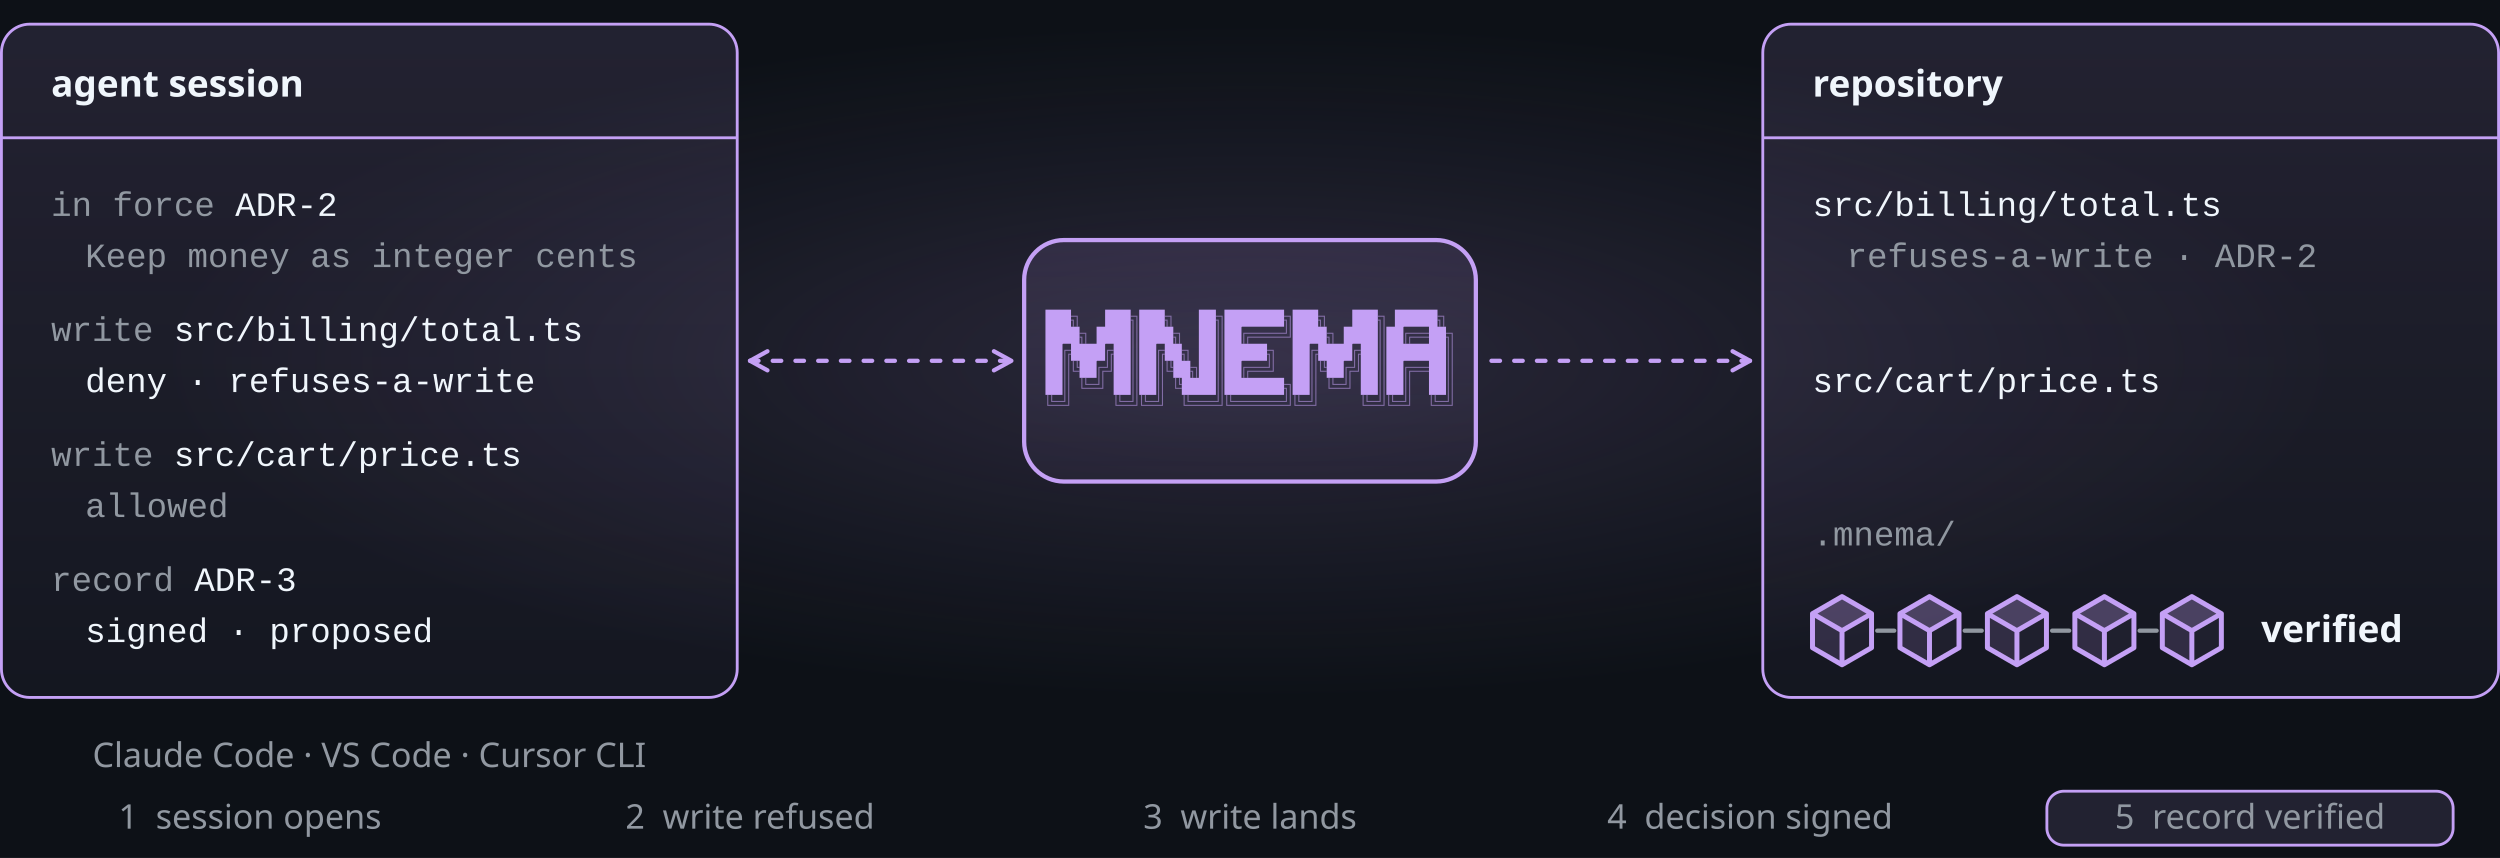
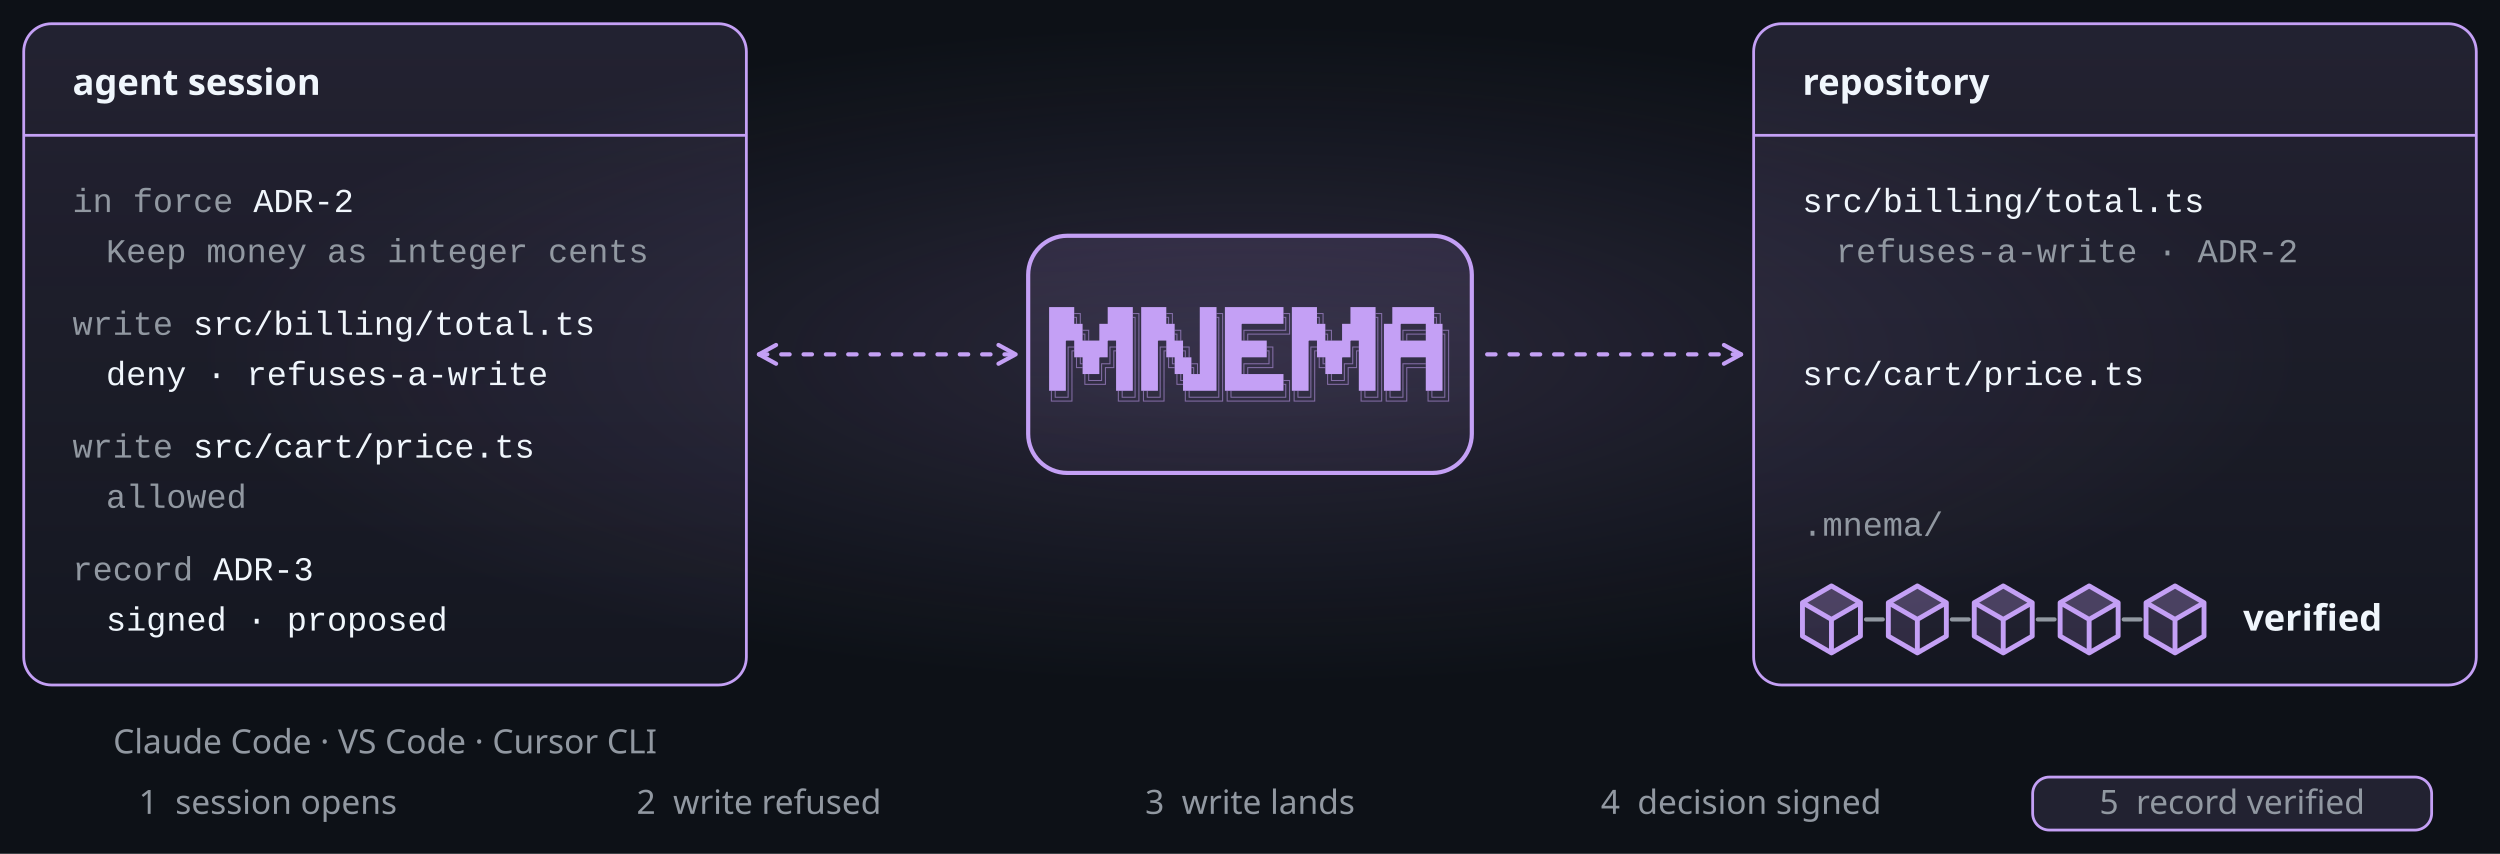
- <svg xmlns="http://www.w3.org/2000/svg" width="880" height="302" viewBox="0 0 880 302" role="img" aria-label="How mnema fits: a session opens with the decisions in force, a write under a refusing rule is denied, a write elsewhere lands, a recorded decision is signed into the chain, and mnema verify checks it">
+ <svg xmlns="http://www.w3.org/2000/svg" width="896" height="306" viewBox="0 0 896 306" role="img" aria-label="How mnema fits: a session opens with the decisions in force, a write under a refusing rule is denied, a write elsewhere lands, a recorded decision is signed into the chain, and mnema verify checks it">
  <style>
.a{animation-duration:14s;animation-iteration-count:infinite;animation-timing-function:ease-in-out}
@keyframes k0{0%{opacity:0}8.57%{opacity:0}10.71%{opacity:1}92.86%{opacity:1}95%{opacity:0}100%{opacity:0}}
@keyframes k1{0%{opacity:0}8.57%{opacity:0}10.71%{opacity:1}92.86%{opacity:1}95%{opacity:0}100%{opacity:0}}
@keyframes k2{0%{opacity:0}8.57%{opacity:0}10.71%{opacity:1}92.86%{opacity:1}95%{opacity:0}100%{opacity:0}}
@keyframes k3{0%{opacity:0}20%{opacity:0}22.14%{opacity:1}92.86%{opacity:1}95%{opacity:0}100%{opacity:0}}
@keyframes k4{0%{opacity:0}20%{opacity:0}22.14%{opacity:1}92.86%{opacity:1}95%{opacity:0}100%{opacity:0}}
@keyframes k5{0%{opacity:0}35.71%{opacity:0}37.86%{opacity:1}92.86%{opacity:1}95%{opacity:0}100%{opacity:0}}
@keyframes k6{0%{opacity:0}42.86%{opacity:0}45%{opacity:1}92.86%{opacity:1}95%{opacity:0}100%{opacity:0}}
@keyframes k7{0%{opacity:0}42.86%{opacity:0}45%{opacity:1}92.86%{opacity:1}95%{opacity:0}100%{opacity:0}}
@keyframes k8{0%{opacity:0}55.71%{opacity:0}57.86%{opacity:1}92.86%{opacity:1}95%{opacity:0}100%{opacity:0}}
@keyframes k9{0%{opacity:0}64.29%{opacity:0}66.43%{opacity:1}92.86%{opacity:1}95%{opacity:0}100%{opacity:0}}
@keyframes k10{0%{opacity:0}64.29%{opacity:0}66.43%{opacity:1}92.86%{opacity:1}95%{opacity:0}100%{opacity:0}}
@keyframes k11{0%{opacity:0}72.86%{opacity:0}75%{opacity:1}92.86%{opacity:1}95%{opacity:0}100%{opacity:0}}
@keyframes k12{0%{opacity:0}55.71%{opacity:0}57.86%{opacity:1}60.71%{opacity:1}62.86%{opacity:0}100%{opacity:0}}
@keyframes k13{0%{opacity:0}35.71%{opacity:0}37.86%{opacity:1}92.86%{opacity:1}95%{opacity:0}100%{opacity:0}}
@keyframes k14{0%{opacity:0}78.57%{opacity:0}80.71%{opacity:1}92.86%{opacity:1}95%{opacity:0}100%{opacity:0}}
@keyframes k15{0%{opacity:0}35.71%{opacity:0}36.79%{opacity:1}40.36%{opacity:0}100%{opacity:0}}
@keyframes k16{0%{opacity:0}78.57%{opacity:0}79.64%{opacity:1}83.21%{opacity:0}100%{opacity:0}}
@keyframes k17{0%{opacity:0}79.64%{opacity:0}80.71%{opacity:1}84.29%{opacity:0}100%{opacity:0}}
@keyframes k18{0%{opacity:0}80.36%{opacity:0}81.43%{opacity:1}85%{opacity:0}100%{opacity:0}}
@keyframes k19{0%{opacity:0}81.07%{opacity:0}82.14%{opacity:1}85.71%{opacity:0}100%{opacity:0}}
@keyframes k20{0%{opacity:0}81.79%{opacity:0}82.86%{opacity:1}86.43%{opacity:0}100%{opacity:0}}
@keyframes k21{0%{opacity:0}82.5%{opacity:0}83.57%{opacity:1}87.14%{opacity:0}100%{opacity:0}}
@keyframes k22{0%{opacity:0}85.71%{opacity:0}87.86%{opacity:1}92.86%{opacity:1}95%{opacity:0}100%{opacity:0}}
- @keyframes k23{0%{transform:translate(356px,127px)}2.86%{transform:translate(356px,127px)}8.57%{transform:translate(264px,127px)}9.29%{transform:translate(264px,127px)}10%{transform:translate(356px,127px)}100%{transform:translate(356px,127px)}}
+ @keyframes k23{0%{transform:translate(364px,127px)}2.86%{transform:translate(364px,127px)}8.57%{transform:translate(272px,127px)}9.29%{transform:translate(272px,127px)}10%{transform:translate(364px,127px)}100%{transform:translate(364px,127px)}}
@keyframes k24{0%{opacity:0}2.5%{opacity:0}3.57%{opacity:1}7.86%{opacity:1}8.93%{opacity:0}100%{opacity:0}}
@keyframes k25{0%{opacity:0}8.21%{opacity:0}9.29%{opacity:1}12.86%{opacity:0}100%{opacity:0}}
- @keyframes k26{0%{transform:translate(264px,127px)}20%{transform:translate(264px,127px)}25.71%{transform:translate(356px,127px)}26.43%{transform:translate(356px,127px)}27.14%{transform:translate(264px,127px)}100%{transform:translate(264px,127px)}}
+ @keyframes k26{0%{transform:translate(272px,127px)}20%{transform:translate(272px,127px)}25.71%{transform:translate(364px,127px)}26.43%{transform:translate(364px,127px)}27.14%{transform:translate(272px,127px)}100%{transform:translate(272px,127px)}}
@keyframes k27{0%{opacity:0}19.64%{opacity:0}20.71%{opacity:1}25%{opacity:1}26.07%{opacity:0}100%{opacity:0}}
@keyframes k28{0%{opacity:0}25.71%{opacity:0}26.79%{opacity:1}31.07%{opacity:0}100%{opacity:0}}
- @keyframes k29{0%{transform:translate(356px,127px)}30%{transform:translate(356px,127px)}35.71%{transform:translate(264px,127px)}36.43%{transform:translate(264px,127px)}37.14%{transform:translate(356px,127px)}100%{transform:translate(356px,127px)}}
+ @keyframes k29{0%{transform:translate(364px,127px)}30%{transform:translate(364px,127px)}35.71%{transform:translate(272px,127px)}36.43%{transform:translate(272px,127px)}37.14%{transform:translate(364px,127px)}100%{transform:translate(364px,127px)}}
@keyframes k30{0%{opacity:0}29.64%{opacity:0}30.71%{opacity:1}35%{opacity:1}36.07%{opacity:0}100%{opacity:0}}
@keyframes k31{0%{opacity:0}35.36%{opacity:0}36.43%{opacity:1}40%{opacity:0}100%{opacity:0}}
- @keyframes k32{0%{transform:translate(524px,127px)}30%{transform:translate(524px,127px)}35.71%{transform:translate(616px,127px)}36.43%{transform:translate(616px,127px)}37.14%{transform:translate(524px,127px)}100%{transform:translate(524px,127px)}}
+ @keyframes k32{0%{transform:translate(532px,127px)}30%{transform:translate(532px,127px)}35.71%{transform:translate(624px,127px)}36.43%{transform:translate(624px,127px)}37.14%{transform:translate(532px,127px)}100%{transform:translate(532px,127px)}}
@keyframes k33{0%{opacity:0}29.64%{opacity:0}30.71%{opacity:1}35%{opacity:1}36.07%{opacity:0}100%{opacity:0}}
@keyframes k34{0%{opacity:0}35.36%{opacity:0}36.43%{opacity:1}40%{opacity:0}100%{opacity:0}}
- @keyframes k35{0%{transform:translate(264px,127px)}42.86%{transform:translate(264px,127px)}48.21%{transform:translate(356px,127px)}48.93%{transform:translate(356px,127px)}49.64%{transform:translate(264px,127px)}100%{transform:translate(264px,127px)}}
+ @keyframes k35{0%{transform:translate(272px,127px)}42.86%{transform:translate(272px,127px)}48.21%{transform:translate(364px,127px)}48.93%{transform:translate(364px,127px)}49.64%{transform:translate(272px,127px)}100%{transform:translate(272px,127px)}}
@keyframes k36{0%{opacity:0}42.5%{opacity:0}43.57%{opacity:1}47.5%{opacity:1}48.57%{opacity:0}100%{opacity:0}}
@keyframes k37{0%{opacity:0}48.21%{opacity:0}49.29%{opacity:1}53.57%{opacity:0}100%{opacity:0}}
- @keyframes k38{0%{transform:translate(524px,127px)}50%{transform:translate(524px,127px)}55.71%{transform:translate(616px,127px)}56.43%{transform:translate(616px,127px)}57.14%{transform:translate(524px,127px)}100%{transform:translate(524px,127px)}}
+ @keyframes k38{0%{transform:translate(532px,127px)}50%{transform:translate(532px,127px)}55.71%{transform:translate(624px,127px)}56.43%{transform:translate(624px,127px)}57.14%{transform:translate(532px,127px)}100%{transform:translate(532px,127px)}}
@keyframes k39{0%{opacity:0}49.64%{opacity:0}50.71%{opacity:1}55%{opacity:1}56.07%{opacity:0}100%{opacity:0}}
@keyframes k40{0%{opacity:0}55.36%{opacity:0}56.43%{opacity:1}60%{opacity:0}100%{opacity:0}}
- @keyframes k41{0%{transform:translate(264px,127px)}64.29%{transform:translate(264px,127px)}70%{transform:translate(356px,127px)}70.71%{transform:translate(356px,127px)}71.43%{transform:translate(264px,127px)}100%{transform:translate(264px,127px)}}
+ @keyframes k41{0%{transform:translate(272px,127px)}64.29%{transform:translate(272px,127px)}70%{transform:translate(364px,127px)}70.71%{transform:translate(364px,127px)}71.43%{transform:translate(272px,127px)}100%{transform:translate(272px,127px)}}
@keyframes k42{0%{opacity:0}63.93%{opacity:0}65%{opacity:1}69.29%{opacity:1}70.36%{opacity:0}100%{opacity:0}}
@keyframes k43{0%{opacity:0}70%{opacity:0}71.07%{opacity:1}75.36%{opacity:0}100%{opacity:0}}
- @keyframes k44{0%{transform:translate(524px,127px)}72.86%{transform:translate(524px,127px)}78.57%{transform:translate(616px,127px)}79.29%{transform:translate(616px,127px)}80%{transform:translate(524px,127px)}100%{transform:translate(524px,127px)}}
+ @keyframes k44{0%{transform:translate(532px,127px)}72.86%{transform:translate(532px,127px)}78.57%{transform:translate(624px,127px)}79.29%{transform:translate(624px,127px)}80%{transform:translate(532px,127px)}100%{transform:translate(532px,127px)}}
@keyframes k45{0%{opacity:0}72.5%{opacity:0}73.57%{opacity:1}77.86%{opacity:1}78.93%{opacity:0}100%{opacity:0}}
@keyframes k46{0%{opacity:0}78.21%{opacity:0}79.29%{opacity:1}82.86%{opacity:0}100%{opacity:0}}
@keyframes k47{0%{opacity:0}1.43%{opacity:0}3.57%{opacity:1}16.43%{opacity:1}18.57%{opacity:0}100%{opacity:0}}
@keyframes k48{0%{opacity:0}19.29%{opacity:0}21.43%{opacity:1}39.29%{opacity:1}41.43%{opacity:0}100%{opacity:0}}
@keyframes k49{0%{opacity:0}42.14%{opacity:0}44.29%{opacity:1}60.71%{opacity:1}62.86%{opacity:0}100%{opacity:0}}
@keyframes k50{0%{opacity:0}63.57%{opacity:0}65.71%{opacity:1}80%{opacity:1}82.14%{opacity:0}100%{opacity:0}}
@keyframes k51{0%{opacity:0}82.86%{opacity:0}85%{opacity:1}92.86%{opacity:1}95%{opacity:0}100%{opacity:0}}
@media (prefers-reduced-motion: reduce){.a{animation:none!important}}
</style>
  <defs>
    <radialGradient id="glow" cx="0.5" cy="0.5" r="0.5">
      <stop offset="0" stop-color="#c4a0f5" stop-opacity="0.16" />
      <stop offset="0.6" stop-color="#c4a0f5" stop-opacity="0.06" />
      <stop offset="1" stop-color="#c4a0f5" stop-opacity="0" />
    </radialGradient>
    <linearGradient id="tint" x1="0" y1="0" x2="0" y2="1">
      <stop offset="0" stop-color="#c4a0f5" stop-opacity="0.12" />
      <stop offset="1" stop-color="#c4a0f5" stop-opacity="0.04" />
    </linearGradient>
  </defs>
-   <rect width="880" height="302" fill="#0d1117" />
-   <ellipse cx="440" cy="127" rx="380" ry="119" fill="url(#glow)" />
-   <rect x="0.5" y="8.5" width="259" height="237" rx="10" fill="url(#tint)" stroke="#c4a0f5" />
-   <text x="18" y="34" font-family="-apple-system,BlinkMacSystemFont,'Segoe UI','Noto Sans',Helvetica,Arial,sans-serif" font-size="13" font-weight="600" fill="#f0f6fc">agent session</text>
-   <path d="M0.5 48.5H259.5" stroke="#c4a0f5" />
-   <rect x="620.5" y="8.5" width="259" height="237" rx="10" fill="url(#tint)" stroke="#c4a0f5" />
-   <text x="638" y="34" font-family="-apple-system,BlinkMacSystemFont,'Segoe UI','Noto Sans',Helvetica,Arial,sans-serif" font-size="13" font-weight="600" fill="#f0f6fc">repository</text>
-   <path d="M620.5 48.5H879.5" stroke="#c4a0f5" />
-   <text x="130" y="270" font-family="-apple-system,BlinkMacSystemFont,'Segoe UI','Noto Sans',Helvetica,Arial,sans-serif" font-size="12" fill="#9198a1" text-anchor="middle">Claude Code · VS Code · Cursor CLI</text>
-   <rect x="360.5" y="84.5" width="159" height="85" rx="14" fill="url(#tint)" stroke="#c4a0f5" stroke-width="1.5" />
-   <g transform="translate(368 109) scale(0.25)">
+   <rect width="896" height="306" fill="#0d1117" />
+   <ellipse cx="448" cy="127" rx="380" ry="119" fill="url(#glow)" />
+   <rect x="8.5" y="8.5" width="259" height="237" rx="10" fill="url(#tint)" stroke="#c4a0f5" />
+   <text x="26" y="34" font-family="-apple-system,BlinkMacSystemFont,'Segoe UI','Noto Sans',Helvetica,Arial,sans-serif" font-size="13" font-weight="600" fill="#f0f6fc">agent session</text>
+   <path d="M8.5 48.5H267.5" stroke="#c4a0f5" />
+   <rect x="628.5" y="8.5" width="259" height="237" rx="10" fill="url(#tint)" stroke="#c4a0f5" />
+   <text x="646" y="34" font-family="-apple-system,BlinkMacSystemFont,'Segoe UI','Noto Sans',Helvetica,Arial,sans-serif" font-size="13" font-weight="600" fill="#f0f6fc">repository</text>
+   <path d="M628.5 48.5H887.5" stroke="#c4a0f5" />
+   <text x="138" y="270" font-family="-apple-system,BlinkMacSystemFont,'Segoe UI','Noto Sans',Helvetica,Arial,sans-serif" font-size="12" fill="#9198a1" text-anchor="middle">Claude Code · VS Code · Cursor CLI</text>
+   <rect x="368.5" y="84.5" width="159" height="85" rx="14" fill="url(#tint)" stroke="#c4a0f5" stroke-width="1.5" />
+   <g transform="translate(376 110.06) scale(0.25)">
    <path data-of="blocks" fill="#c4a0f5" d="M0 0h12.5v24.5h-12.5zM12 0h12.5v24.5h-12.5zM24 0h12v24.5h-12zM84 0h12.5v24.5h-12.5zM96 0h12.5v24.5h-12.5zM108 0h12v24.5h-12zM132 0h12.5v24.5h-12.5zM144 0h12.5v24.5h-12.5zM156 0h12v24.5h-12zM216 0h12.5v24.5h-12.5zM228 0h12v24.5h-12zM252 0h12.5v24.5h-12.5zM264 0h12.5v24.5h-12.5zM276 0h12.5v24h-12.5zM288 0h12.5v24h-12.5zM300 0h12.5v24h-12.5zM312 0h12.5v24h-12.5zM324 0h12v24h-12zM348 0h12.5v24.5h-12.5zM360 0h12.5v24.5h-12.5zM372 0h12v24.5h-12zM432 0h12.5v24.5h-12.5zM444 0h12.5v24.5h-12.5zM456 0h12v24.5h-12zM492 0h12.5v24.5h-12.5zM504 0h12.5v24h-12.5zM516 0h12.5v24h-12.5zM528 0h12.5v24h-12.5zM540 0h12v24.5h-12zM0 24h12.5v24.5h-12.5zM12 24h12.5v24.5h-12.5zM24 24h12.5v24h-12.5zM36 24h12v24.5h-12zM72 24h12.5v24.5h-12.5zM84 24h12.5v24h-12.5zM96 24h12.5v24.5h-12.5zM108 24h12v24.5h-12zM132 24h12.5v24.5h-12.5zM144 24h12.5v24.5h-12.5zM156 24h12.5v24h-12.5zM168 24h12v24.5h-12zM216 24h12.5v24.5h-12.5zM228 24h12v24.5h-12zM252 24h12.5v24.5h-12.5zM264 24h12v24.5h-12zM348 24h12.5v24.5h-12.5zM360 24h12.5v24.5h-12.5zM372 24h12.5v24h-12.5zM384 24h12v24.5h-12zM420 24h12.5v24.5h-12.5zM432 24h12.5v24h-12.5zM444 24h12.5v24.5h-12.5zM456 24h12v24.5h-12zM480 24h12.5v24.5h-12.5zM492 24h12v24.5h-12zM540 24h12.5v24.5h-12.5zM552 24h12v24.5h-12zM0 48h12.5v24.5h-12.5zM12 48h12v24.5h-12zM36 48h12.5v24h-12.5zM48 48h12.5v24.5h-12.5zM60 48h12.5v24.5h-12.5zM72 48h12v24h-12zM96 48h12.5v24.5h-12.5zM108 48h12v24.5h-12zM132 48h12.5v24.5h-12.5zM144 48h12v24.5h-12zM168 48h12.5v24h-12.5zM180 48h12v24.5h-12zM216 48h12.5v24.5h-12.5zM228 48h12v24.5h-12zM252 48h12.5v24.5h-12.5zM264 48h12.5v24.5h-12.5zM276 48h12.5v24h-12.5zM288 48h12.5v24h-12.5zM300 48h12v24h-12zM348 48h12.5v24.5h-12.5zM360 48h12v24.5h-12zM384 48h12.5v24h-12.5zM396 48h12.5v24.5h-12.5zM408 48h12.5v24.5h-12.5zM420 48h12v24h-12zM444 48h12.5v24.5h-12.5zM456 48h12v24.5h-12zM480 48h12.5v24.5h-12.5zM492 48h12.5v24.5h-12.5zM504 48h12.5v24h-12.5zM516 48h12.5v24h-12.5zM528 48h12.5v24h-12.5zM540 48h12.5v24.5h-12.5zM552 48h12v24.5h-12zM0 72h12.5v24.5h-12.5zM12 72h12v24.5h-12zM48 72h12.5v24h-12.5zM60 72h12v24h-12zM96 72h12.5v24.5h-12.5zM108 72h12v24.5h-12zM132 72h12.5v24.5h-12.5zM144 72h12v24.5h-12zM180 72h12.5v24h-12.5zM192 72h12v24.5h-12zM216 72h12.5v24.5h-12.5zM228 72h12v24.5h-12zM252 72h12.5v24.5h-12.5zM264 72h12v24.5h-12zM348 72h12.5v24.5h-12.5zM360 72h12v24.5h-12zM396 72h12.5v24h-12.5zM408 72h12v24h-12zM444 72h12.5v24.5h-12.5zM456 72h12v24.5h-12zM480 72h12.5v24.5h-12.5zM492 72h12v24.5h-12zM540 72h12.5v24.5h-12.5zM552 72h12v24.5h-12zM0 96h12.5v24h-12.5zM12 96h12v24h-12zM96 96h12.5v24h-12.5zM108 96h12v24h-12zM132 96h12.5v24h-12.5zM144 96h12v24h-12zM192 96h12.5v24h-12.5zM204 96h12.5v24h-12.5zM216 96h12.5v24h-12.5zM228 96h12v24h-12zM252 96h12.5v24h-12.5zM264 96h12.5v24h-12.5zM276 96h12.5v24h-12.5zM288 96h12.5v24h-12.5zM300 96h12.5v24h-12.5zM312 96h12.5v24h-12.5zM324 96h12v24h-12zM348 96h12.5v24h-12.5zM360 96h12v24h-12zM444 96h12.5v24h-12.5zM456 96h12v24h-12zM480 96h12.5v24h-12.5zM492 96h12v24h-12zM540 96h12.5v24h-12.5zM552 96h12v24h-12z" />
    <path data-of="lines" fill="none" stroke="#c4a0f5" stroke-opacity="0.55" stroke-width="1.5" stroke-linejoin="miter" d="M36 9.25L44.75 9.25L44.75 24M36 14.75L39.25 14.75L39.25 24M120 9.25L128.75 9.25L128.75 24M120 14.75L123.25 14.75L123.25 24M168 9.25L176.75 9.25L176.75 24M168 14.75L171.25 14.75L171.25 24M240 9.25L248.75 9.25L248.75 24M240 14.75L243.25 14.75L243.25 24M336 9.25L344.75 9.25L344.75 24M336 14.75L339.25 14.75L339.25 24M384 9.25L392.75 9.25L392.75 24M384 14.75L387.25 14.75L387.25 24M468 9.25L476.75 9.25L476.75 24M468 14.75L471.25 14.75L471.25 24M552 9.25L560.75 9.25L560.75 24M552 14.75L555.25 14.75L555.25 24M48 33.25L56.75 33.25L56.75 48M48 38.75L51.25 38.75L51.25 48M123.25 24L123.25 48M128.75 24L128.75 48M180 33.25L188.75 33.25L188.75 48M180 38.75L183.25 38.75L183.25 48M243.25 24L243.25 48M248.75 24L248.75 48M288 33.25L279.25 33.25L279.25 48M288 38.75L284.75 38.75L284.75 48M288 33.25L300 33.25M288 38.75L300 38.75M300 33.25L312 33.25M300 38.75L312 38.75M312 33.25L324 33.25M312 38.75L324 38.75M324 33.25L336 33.25M324 38.75L336 38.75M344.75 24L344.75 38.75L336 38.75M339.25 24L339.25 33.25L336 33.25M396 33.25L404.75 33.25L404.75 48M396 38.75L399.25 38.75L399.25 48M471.25 24L471.25 48M476.75 24L476.75 48M516 33.25L507.25 33.25L507.25 48M516 38.75L512.75 38.75L512.75 48M516 33.25L528 33.25M516 38.75L528 38.75M528 33.25L540 33.25M528 38.75L540 38.75M564 33.25L572.75 33.25L572.75 48M564 38.75L567.25 38.75L567.25 48M36 57.25L27.25 57.25L27.25 72M36 62.75L32.75 62.75L32.75 72M96 57.25L87.25 57.25L87.25 72M96 62.75L92.75 62.75L92.75 72M123.25 48L123.25 72M128.75 48L128.75 72M168 57.25L159.25 57.25L159.25 72M168 62.75L164.75 62.75L164.75 72M192 57.25L200.75 57.25L200.75 72M192 62.75L195.25 62.75L195.25 72M243.25 48L243.25 72M248.75 48L248.75 72M312 57.25L320.75 57.25L320.75 72M312 62.75L315.25 62.75L315.25 72M384 57.25L375.25 57.25L375.25 72M384 62.75L380.75 62.75L380.75 72M444 57.25L435.25 57.25L435.25 72M444 62.75L440.75 62.75L440.75 72M471.25 48L471.25 72M476.75 48L476.75 72M567.25 48L567.25 72M572.75 48L572.75 72M27.25 72L27.25 96M32.75 72L32.75 96M39.25 72L39.25 86.75L48 86.75M44.75 72L44.75 81.25L48 81.25M84 81.25L75.25 81.25L75.25 96M84 86.75L80.75 86.75L80.75 96M92.75 72L92.75 86.75L84 86.75M87.25 72L87.25 81.25L84 81.25M123.25 72L123.25 96M128.75 72L128.75 96M159.25 72L159.25 96M164.75 72L164.75 96M171.25 72L171.25 86.75L180 86.75M176.75 72L176.75 81.25L180 81.25M204 81.25L212.75 81.25L212.75 96M204 86.75L207.25 86.75L207.25 96M243.25 72L243.25 96M248.75 72L248.75 96M288 81.25L279.25 81.25L279.25 96M288 86.75L284.75 86.75L284.75 96M288 81.25L300 81.25M288 86.75L300 86.75M300 81.25L312 81.25M300 86.75L312 86.75M320.75 72L320.75 86.75L312 86.75M315.25 72L315.25 81.25L312 81.25M375.25 72L375.25 96M380.75 72L380.75 96M387.25 72L387.25 86.75L396 86.75M392.75 72L392.75 81.25L396 81.25M432 81.25L423.25 81.25L423.25 96M432 86.75L428.75 86.75L428.75 96M440.75 72L440.75 86.75L432 86.75M435.25 72L435.25 81.25L432 81.25M471.25 72L471.25 96M476.75 72L476.75 96M516 81.25L507.25 81.25L507.25 96M516 86.75L512.75 86.75L512.75 96M516 81.25L528 81.25M516 86.75L528 86.75M528 81.25L540 81.25M528 86.75L540 86.75M567.25 72L567.25 96M572.75 72L572.75 96M27.25 96L27.25 120M32.75 96L32.75 120M51.25 96L51.25 110.75L60 110.75M56.75 96L56.75 105.25L60 105.25M60 105.25L72 105.25M60 110.75L72 110.75M80.75 96L80.75 110.75L72 110.75M75.25 96L75.25 105.25L72 105.25M123.25 96L123.25 120M128.75 96L128.75 120M159.25 96L159.25 120M164.75 96L164.75 120M183.25 96L183.25 110.75L192 110.75M188.75 96L188.75 105.25L192 105.25M243.25 96L243.25 120M248.75 96L248.75 120M336 105.25L344.75 105.25L344.75 120M336 110.75L339.25 110.75L339.25 120M375.25 96L375.25 120M380.75 96L380.75 120M399.25 96L399.25 110.75L408 110.75M404.75 96L404.75 105.25L408 105.25M408 105.25L420 105.25M408 110.75L420 110.75M428.75 96L428.75 110.75L420 110.75M423.25 96L423.25 105.25L420 105.25M471.25 96L471.25 120M476.75 96L476.75 120M507.25 96L507.25 120M512.75 96L512.75 120M567.25 96L567.25 120M572.75 96L572.75 120M3.25 120L3.25 134.75L12 134.75M8.75 120L8.75 129.25L12 129.25M12 129.25L24 129.25M12 134.75L24 134.75M32.75 120L32.75 134.75L24 134.75M27.25 120L27.25 129.25L24 129.25M99.25 120L99.25 134.75L108 134.75M104.75 120L104.75 129.25L108 129.25M108 129.25L120 129.25M108 134.75L120 134.75M128.75 120L128.75 134.75L120 134.75M123.25 120L123.25 129.25L120 129.25M135.25 120L135.25 134.75L144 134.75M140.75 120L140.75 129.25L144 129.25M144 129.25L156 129.25M144 134.75L156 134.75M164.75 120L164.75 134.75L156 134.75M159.25 120L159.25 129.25L156 129.25M195.25 120L195.25 134.75L204 134.75M200.75 120L200.75 129.25L204 129.25M204 129.25L216 129.25M204 134.75L216 134.75M216 129.25L228 129.25M216 134.75L228 134.75M228 129.25L240 129.25M228 134.75L240 134.75M248.75 120L248.75 134.75L240 134.75M243.25 120L243.25 129.25L240 129.25M255.25 120L255.25 134.75L264 134.75M260.75 120L260.75 129.25L264 129.25M264 129.25L276 129.25M264 134.75L276 134.75M276 129.25L288 129.25M276 134.75L288 134.75M288 129.25L300 129.25M288 134.75L300 134.75M300 129.25L312 129.25M300 134.75L312 134.75M312 129.25L324 129.25M312 134.75L324 134.75M324 129.25L336 129.25M324 134.75L336 134.75M344.75 120L344.75 134.75L336 134.75M339.25 120L339.25 129.25L336 129.25M351.25 120L351.25 134.75L360 134.75M356.75 120L356.75 129.25L360 129.25M360 129.25L372 129.25M360 134.75L372 134.75M380.75 120L380.75 134.75L372 134.75M375.25 120L375.25 129.25L372 129.25M447.25 120L447.25 134.75L456 134.75M452.75 120L452.75 129.25L456 129.25M456 129.25L468 129.25M456 134.75L468 134.75M476.75 120L476.75 134.75L468 134.75M471.25 120L471.25 129.25L468 129.25M483.25 120L483.25 134.75L492 134.75M488.75 120L488.75 129.25L492 129.25M492 129.25L504 129.25M492 134.75L504 134.75M512.75 120L512.75 134.75L504 134.75M507.25 120L507.25 129.25L504 129.25M543.25 120L543.25 134.75L552 134.75M548.75 120L548.75 129.25L552 129.25M552 129.25L564 129.25M552 134.75L564 134.75M572.75 120L572.75 134.75L564 134.75M567.25 120L567.25 129.25L564 129.25" />
  </g>
-   <path d="M264 127L356 127" fill="none" stroke="#c4a0f5" stroke-dasharray="3 5" stroke-linecap="round" stroke-width="1.5" />
-   <path d="M349.86 123.64L356 127L349.86 130.36M270.14 130.36L264 127L270.14 123.64" fill="none" stroke="#c4a0f5" stroke-width="1.5" stroke-linecap="round" stroke-linejoin="round" />
-   <path d="M616 127L524 127" fill="none" stroke="#c4a0f5" stroke-dasharray="3 5" stroke-linecap="round" stroke-width="1.5" />
-   <path d="M609.86 123.64L616 127L609.86 130.36" fill="none" stroke="#c4a0f5" stroke-width="1.5" stroke-linecap="round" stroke-linejoin="round" />
-   <text class="a" style="animation-name:k0" x="18" y="76" font-family="ui-monospace,SFMono-Regular,'SF Mono',Menlo,Consolas,'Liberation Mono',monospace" font-size="12" fill="#9198a1">in force</text>
-   <text class="a" style="animation-name:k1" x="82.8" y="76" font-family="ui-monospace,SFMono-Regular,'SF Mono',Menlo,Consolas,'Liberation Mono',monospace" font-size="12" fill="#f0f6fc">ADR-2</text>
-   <text class="a" style="animation-name:k2" x="30" y="94" font-family="ui-monospace,SFMono-Regular,'SF Mono',Menlo,Consolas,'Liberation Mono',monospace" font-size="12" fill="#9198a1">Keep money as integer cents</text>
-   <text class="a" style="animation-name:k3" x="18" y="120" font-family="ui-monospace,SFMono-Regular,'SF Mono',Menlo,Consolas,'Liberation Mono',monospace" font-size="12" fill="#9198a1">write</text>
-   <text class="a" style="animation-name:k4" x="61.2" y="120" font-family="ui-monospace,SFMono-Regular,'SF Mono',Menlo,Consolas,'Liberation Mono',monospace" font-size="12" fill="#f0f6fc">src/billing/total.ts</text>
-   <text class="a" style="animation-name:k5" x="30" y="138" font-family="ui-monospace,SFMono-Regular,'SF Mono',Menlo,Consolas,'Liberation Mono',monospace" font-size="12" fill="#f0f6fc">deny · refuses-a-write</text>
-   <text class="a" style="animation-name:k6" x="18" y="164" font-family="ui-monospace,SFMono-Regular,'SF Mono',Menlo,Consolas,'Liberation Mono',monospace" font-size="12" fill="#9198a1">write</text>
-   <text class="a" style="animation-name:k7" x="61.2" y="164" font-family="ui-monospace,SFMono-Regular,'SF Mono',Menlo,Consolas,'Liberation Mono',monospace" font-size="12" fill="#f0f6fc">src/cart/price.ts</text>
-   <text class="a" style="animation-name:k8" x="30" y="182" font-family="ui-monospace,SFMono-Regular,'SF Mono',Menlo,Consolas,'Liberation Mono',monospace" font-size="12" fill="#9198a1">allowed</text>
-   <text class="a" style="animation-name:k9" x="18" y="208" font-family="ui-monospace,SFMono-Regular,'SF Mono',Menlo,Consolas,'Liberation Mono',monospace" font-size="12" fill="#9198a1">record</text>
-   <text class="a" style="animation-name:k10" x="68.4" y="208" font-family="ui-monospace,SFMono-Regular,'SF Mono',Menlo,Consolas,'Liberation Mono',monospace" font-size="12" fill="#f0f6fc">ADR-3</text>
-   <text class="a" style="animation-name:k11" x="30" y="226" font-family="ui-monospace,SFMono-Regular,'SF Mono',Menlo,Consolas,'Liberation Mono',monospace" font-size="12" fill="#f0f6fc">signed · proposed</text>
-   <text x="638" y="76" font-family="ui-monospace,SFMono-Regular,'SF Mono',Menlo,Consolas,'Liberation Mono',monospace" font-size="12" fill="#f0f6fc">src/billing/total.ts</text>
-   <text x="650" y="94" font-family="ui-monospace,SFMono-Regular,'SF Mono',Menlo,Consolas,'Liberation Mono',monospace" font-size="12" fill="#9198a1">refuses-a-write · ADR-2</text>
-   <rect class="a" style="animation-name:k12" opacity="0" x="630.5" y="122.5" width="239" height="23" rx="6" fill="#c4a0f5" fill-opacity="0.16" stroke="#c4a0f5" />
-   <text x="638" y="138" font-family="ui-monospace,SFMono-Regular,'SF Mono',Menlo,Consolas,'Liberation Mono',monospace" font-size="12" fill="#f0f6fc">src/cart/price.ts</text>
-   <text x="638" y="192" font-family="ui-monospace,SFMono-Regular,'SF Mono',Menlo,Consolas,'Liberation Mono',monospace" font-size="12" fill="#9198a1">.mnema/</text>
-   <path d="M648.39 210L658.78 216L648.39 222L638 216z" fill="#c4a0f5" fill-opacity="0.3" />
-   <path d="M638 216L648.39 222L648.39 234L638 228z" fill="#c4a0f5" fill-opacity="0.16" />
-   <path d="M648.39 222L658.78 216L658.78 228L648.39 234z" fill="#c4a0f5" fill-opacity="0.06" />
-   <path d="M648.39 210L658.78 216L658.78 228L648.39 234L638 228L638 216zM638 216L648.39 222L658.78 216M648.39 222V234" fill="none" stroke="#c4a0f5" stroke-width="1.75" stroke-linejoin="round" />
-   <path d="M660.78 222H666.78" stroke="#9198a1" stroke-width="1.5" stroke-linecap="round" />
-   <path d="M679.18 210L689.57 216L679.18 222L668.78 216z" fill="#c4a0f5" fill-opacity="0.3" />
-   <path d="M668.78 216L679.18 222L679.18 234L668.78 228z" fill="#c4a0f5" fill-opacity="0.16" />
-   <path d="M679.18 222L689.57 216L689.57 228L679.18 234z" fill="#c4a0f5" fill-opacity="0.06" />
-   <path d="M679.18 210L689.57 216L689.57 228L679.18 234L668.78 228L668.78 216zM668.78 216L679.18 222L689.57 216M679.18 222V234" fill="none" stroke="#c4a0f5" stroke-width="1.75" stroke-linejoin="round" />
-   <path d="M691.57 222H697.57" stroke="#9198a1" stroke-width="1.5" stroke-linecap="round" />
-   <path d="M709.96 210L720.35 216L709.96 222L699.57 216z" fill="#c4a0f5" fill-opacity="0.3" />
-   <path d="M699.57 216L709.96 222L709.96 234L699.57 228z" fill="#c4a0f5" fill-opacity="0.16" />
-   <path d="M709.96 222L720.35 216L720.35 228L709.96 234z" fill="#c4a0f5" fill-opacity="0.06" />
-   <path d="M709.96 210L720.35 216L720.35 228L709.96 234L699.57 228L699.57 216zM699.57 216L709.96 222L720.35 216M709.96 222V234" fill="none" stroke="#c4a0f5" stroke-width="1.75" stroke-linejoin="round" />
+   <path d="M272 127L364 127" fill="none" stroke="#c4a0f5" stroke-dasharray="3 5" stroke-linecap="round" stroke-width="1.5" />
+   <path d="M357.86 123.64L364 127L357.86 130.36M278.14 130.36L272 127L278.14 123.64" fill="none" stroke="#c4a0f5" stroke-width="1.5" stroke-linecap="round" stroke-linejoin="round" />
+   <path d="M624 127L532 127" fill="none" stroke="#c4a0f5" stroke-dasharray="3 5" stroke-linecap="round" stroke-width="1.5" />
+   <path d="M617.86 123.64L624 127L617.86 130.36" fill="none" stroke="#c4a0f5" stroke-width="1.5" stroke-linecap="round" stroke-linejoin="round" />
+   <text class="a" style="animation-name:k0" x="26" y="76" font-family="ui-monospace,SFMono-Regular,'SF Mono',Menlo,Consolas,'Liberation Mono',monospace" font-size="12" fill="#9198a1">in force</text>
+   <text class="a" style="animation-name:k1" x="90.8" y="76" font-family="ui-monospace,SFMono-Regular,'SF Mono',Menlo,Consolas,'Liberation Mono',monospace" font-size="12" fill="#f0f6fc">ADR-2</text>
+   <text class="a" style="animation-name:k2" x="38" y="94" font-family="ui-monospace,SFMono-Regular,'SF Mono',Menlo,Consolas,'Liberation Mono',monospace" font-size="12" fill="#9198a1">Keep money as integer cents</text>
+   <text class="a" style="animation-name:k3" x="26" y="120" font-family="ui-monospace,SFMono-Regular,'SF Mono',Menlo,Consolas,'Liberation Mono',monospace" font-size="12" fill="#9198a1">write</text>
+   <text class="a" style="animation-name:k4" x="69.2" y="120" font-family="ui-monospace,SFMono-Regular,'SF Mono',Menlo,Consolas,'Liberation Mono',monospace" font-size="12" fill="#f0f6fc">src/billing/total.ts</text>
+   <text class="a" style="animation-name:k5" x="38" y="138" font-family="ui-monospace,SFMono-Regular,'SF Mono',Menlo,Consolas,'Liberation Mono',monospace" font-size="12" fill="#f0f6fc">deny · refuses-a-write</text>
+   <text class="a" style="animation-name:k6" x="26" y="164" font-family="ui-monospace,SFMono-Regular,'SF Mono',Menlo,Consolas,'Liberation Mono',monospace" font-size="12" fill="#9198a1">write</text>
+   <text class="a" style="animation-name:k7" x="69.2" y="164" font-family="ui-monospace,SFMono-Regular,'SF Mono',Menlo,Consolas,'Liberation Mono',monospace" font-size="12" fill="#f0f6fc">src/cart/price.ts</text>
+   <text class="a" style="animation-name:k8" x="38" y="182" font-family="ui-monospace,SFMono-Regular,'SF Mono',Menlo,Consolas,'Liberation Mono',monospace" font-size="12" fill="#9198a1">allowed</text>
+   <text class="a" style="animation-name:k9" x="26" y="208" font-family="ui-monospace,SFMono-Regular,'SF Mono',Menlo,Consolas,'Liberation Mono',monospace" font-size="12" fill="#9198a1">record</text>
+   <text class="a" style="animation-name:k10" x="76.4" y="208" font-family="ui-monospace,SFMono-Regular,'SF Mono',Menlo,Consolas,'Liberation Mono',monospace" font-size="12" fill="#f0f6fc">ADR-3</text>
+   <text class="a" style="animation-name:k11" x="38" y="226" font-family="ui-monospace,SFMono-Regular,'SF Mono',Menlo,Consolas,'Liberation Mono',monospace" font-size="12" fill="#f0f6fc">signed · proposed</text>
+   <text x="646" y="76" font-family="ui-monospace,SFMono-Regular,'SF Mono',Menlo,Consolas,'Liberation Mono',monospace" font-size="12" fill="#f0f6fc">src/billing/total.ts</text>
+   <text x="658" y="94" font-family="ui-monospace,SFMono-Regular,'SF Mono',Menlo,Consolas,'Liberation Mono',monospace" font-size="12" fill="#9198a1">refuses-a-write · ADR-2</text>
+   <rect class="a" style="animation-name:k12" opacity="0" x="638.5" y="122.5" width="239" height="23" rx="6" fill="#c4a0f5" fill-opacity="0.16" stroke="#c4a0f5" />
+   <text x="646" y="138" font-family="ui-monospace,SFMono-Regular,'SF Mono',Menlo,Consolas,'Liberation Mono',monospace" font-size="12" fill="#f0f6fc">src/cart/price.ts</text>
+   <text x="646" y="192" font-family="ui-monospace,SFMono-Regular,'SF Mono',Menlo,Consolas,'Liberation Mono',monospace" font-size="12" fill="#9198a1">.mnema/</text>
+   <path d="M656.39 210L666.78 216L656.39 222L646 216z" fill="#c4a0f5" fill-opacity="0.3" />
+   <path d="M646 216L656.39 222L656.39 234L646 228z" fill="#c4a0f5" fill-opacity="0.16" />
+   <path d="M656.39 222L666.78 216L666.78 228L656.39 234z" fill="#c4a0f5" fill-opacity="0.06" />
+   <path d="M656.39 210L666.78 216L666.78 228L656.39 234L646 228L646 216zM646 216L656.39 222L666.78 216M656.39 222V234" fill="none" stroke="#c4a0f5" stroke-width="1.75" stroke-linejoin="round" />
+   <path d="M668.78 222H674.78" stroke="#9198a1" stroke-width="1.5" stroke-linecap="round" />
+   <path d="M687.18 210L697.57 216L687.18 222L676.78 216z" fill="#c4a0f5" fill-opacity="0.3" />
+   <path d="M676.78 216L687.18 222L687.18 234L676.78 228z" fill="#c4a0f5" fill-opacity="0.16" />
+   <path d="M687.18 222L697.57 216L697.57 228L687.18 234z" fill="#c4a0f5" fill-opacity="0.06" />
+   <path d="M687.18 210L697.57 216L697.57 228L687.18 234L676.78 228L676.78 216zM676.78 216L687.18 222L697.57 216M687.18 222V234" fill="none" stroke="#c4a0f5" stroke-width="1.75" stroke-linejoin="round" />
+   <path d="M699.57 222H705.57" stroke="#9198a1" stroke-width="1.5" stroke-linecap="round" />
+   <path d="M717.96 210L728.35 216L717.96 222L707.57 216z" fill="#c4a0f5" fill-opacity="0.3" />
+   <path d="M707.57 216L717.96 222L717.96 234L707.57 228z" fill="#c4a0f5" fill-opacity="0.16" />
+   <path d="M717.96 222L728.35 216L728.35 228L717.96 234z" fill="#c4a0f5" fill-opacity="0.06" />
+   <path d="M717.96 210L728.35 216L728.35 228L717.96 234L707.57 228L707.57 216zM707.57 216L717.96 222L728.35 216M717.96 222V234" fill="none" stroke="#c4a0f5" stroke-width="1.75" stroke-linejoin="round" />
  <g class="a" style="animation-name:k13">
-     <path d="M722.35 222H728.35" stroke="#9198a1" stroke-width="1.5" stroke-linecap="round" />
-     <path d="M740.75 210L751.14 216L740.75 222L730.35 216z" fill="#c4a0f5" fill-opacity="0.3" />
-     <path d="M730.35 216L740.75 222L740.75 234L730.35 228z" fill="#c4a0f5" fill-opacity="0.16" />
-     <path d="M740.75 222L751.14 216L751.14 228L740.75 234z" fill="#c4a0f5" fill-opacity="0.06" />
-     <path d="M740.75 210L751.14 216L751.14 228L740.75 234L730.35 228L730.35 216zM730.35 216L740.75 222L751.14 216M740.75 222V234" fill="none" stroke="#c4a0f5" stroke-width="1.75" stroke-linejoin="round" />
+     <path d="M730.35 222H736.35" stroke="#9198a1" stroke-width="1.5" stroke-linecap="round" />
+     <path d="M748.75 210L759.14 216L748.75 222L738.35 216z" fill="#c4a0f5" fill-opacity="0.3" />
+     <path d="M738.35 216L748.75 222L748.75 234L738.35 228z" fill="#c4a0f5" fill-opacity="0.16" />
+     <path d="M748.75 222L759.14 216L759.14 228L748.75 234z" fill="#c4a0f5" fill-opacity="0.06" />
+     <path d="M748.75 210L759.14 216L759.14 228L748.75 234L738.35 228L738.35 216zM738.35 216L748.75 222L759.14 216M748.75 222V234" fill="none" stroke="#c4a0f5" stroke-width="1.75" stroke-linejoin="round" />
  </g>
  <g class="a" style="animation-name:k14">
-     <path d="M753.14 222H759.14" stroke="#9198a1" stroke-width="1.5" stroke-linecap="round" />
-     <path d="M771.53 210L781.92 216L771.53 222L761.14 216z" fill="#c4a0f5" fill-opacity="0.3" />
-     <path d="M761.14 216L771.53 222L771.53 234L761.14 228z" fill="#c4a0f5" fill-opacity="0.16" />
-     <path d="M771.53 222L781.92 216L781.92 228L771.53 234z" fill="#c4a0f5" fill-opacity="0.06" />
-     <path d="M771.53 210L781.92 216L781.92 228L771.53 234L761.14 228L761.14 216zM761.14 216L771.53 222L781.92 216M771.53 222V234" fill="none" stroke="#c4a0f5" stroke-width="1.75" stroke-linejoin="round" />
+     <path d="M761.14 222H767.14" stroke="#9198a1" stroke-width="1.5" stroke-linecap="round" />
+     <path d="M779.53 210L789.92 216L779.53 222L769.14 216z" fill="#c4a0f5" fill-opacity="0.3" />
+     <path d="M769.14 216L779.53 222L779.53 234L769.14 228z" fill="#c4a0f5" fill-opacity="0.16" />
+     <path d="M779.53 222L789.92 216L789.92 228L779.53 234z" fill="#c4a0f5" fill-opacity="0.06" />
+     <path d="M779.53 210L789.92 216L789.92 228L779.53 234L769.14 228L769.14 216zM769.14 216L779.53 222L789.92 216M779.53 222V234" fill="none" stroke="#c4a0f5" stroke-width="1.75" stroke-linejoin="round" />
  </g>
-   <path class="a" style="animation-name:k15" opacity="0" d="M740.75 210L751.14 216L751.14 228L740.75 234L730.35 228L730.35 216z" fill="#c4a0f5" fill-opacity="0.85" />
-   <path class="a" style="animation-name:k16" opacity="0" d="M771.53 210L781.92 216L781.92 228L771.53 234L761.14 228L761.14 216z" fill="#c4a0f5" fill-opacity="0.85" />
-   <path class="a" style="animation-name:k17" opacity="0" d="M648.39 210L658.78 216L658.78 228L648.39 234L638 228L638 216z" fill="#c4a0f5" fill-opacity="0.85" />
-   <path class="a" style="animation-name:k18" opacity="0" d="M679.18 210L689.57 216L689.57 228L679.18 234L668.78 228L668.78 216z" fill="#c4a0f5" fill-opacity="0.85" />
-   <path class="a" style="animation-name:k19" opacity="0" d="M709.96 210L720.35 216L720.35 228L709.96 234L699.57 228L699.57 216z" fill="#c4a0f5" fill-opacity="0.85" />
-   <path class="a" style="animation-name:k20" opacity="0" d="M740.75 210L751.14 216L751.14 228L740.75 234L730.35 228L730.35 216z" fill="#c4a0f5" fill-opacity="0.85" />
-   <path class="a" style="animation-name:k21" opacity="0" d="M771.53 210L781.92 216L781.92 228L771.53 234L761.14 228L761.14 216z" fill="#c4a0f5" fill-opacity="0.85" />
-   <text class="a" style="animation-name:k22" x="795.92" y="226" font-family="-apple-system,BlinkMacSystemFont,'Segoe UI','Noto Sans',Helvetica,Arial,sans-serif" font-size="13" font-weight="600" fill="#f0f6fc">verified</text>
+   <path class="a" style="animation-name:k15" opacity="0" d="M748.75 210L759.14 216L759.14 228L748.75 234L738.35 228L738.35 216z" fill="#c4a0f5" fill-opacity="0.85" />
+   <path class="a" style="animation-name:k16" opacity="0" d="M779.53 210L789.92 216L789.92 228L779.53 234L769.14 228L769.14 216z" fill="#c4a0f5" fill-opacity="0.85" />
+   <path class="a" style="animation-name:k17" opacity="0" d="M656.39 210L666.78 216L666.78 228L656.39 234L646 228L646 216z" fill="#c4a0f5" fill-opacity="0.85" />
+   <path class="a" style="animation-name:k18" opacity="0" d="M687.18 210L697.57 216L697.57 228L687.18 234L676.78 228L676.78 216z" fill="#c4a0f5" fill-opacity="0.85" />
+   <path class="a" style="animation-name:k19" opacity="0" d="M717.96 210L728.35 216L728.35 228L717.96 234L707.57 228L707.57 216z" fill="#c4a0f5" fill-opacity="0.85" />
+   <path class="a" style="animation-name:k20" opacity="0" d="M748.75 210L759.14 216L759.14 228L748.75 234L738.35 228L738.35 216z" fill="#c4a0f5" fill-opacity="0.85" />
+   <path class="a" style="animation-name:k21" opacity="0" d="M779.53 210L789.92 216L789.92 228L779.53 234L769.14 228L769.14 216z" fill="#c4a0f5" fill-opacity="0.85" />
+   <text class="a" style="animation-name:k22" x="803.92" y="226" font-family="-apple-system,BlinkMacSystemFont,'Segoe UI','Noto Sans',Helvetica,Arial,sans-serif" font-size="13" font-weight="600" fill="#f0f6fc">verified</text>
  <g class="a" style="animation-name:k23,k24" opacity="0">
    <circle r="8" fill="#c4a0f5" fill-opacity="0.22" />
    <circle r="4" fill="#c4a0f5" />
  </g>
-   <rect class="a" style="animation-name:k25" opacity="0" x="1.5" y="9.5" width="257" height="235" rx="9" fill="none" stroke="#c4a0f5" stroke-width="3" />
+   <rect class="a" style="animation-name:k25" opacity="0" x="9.5" y="9.5" width="257" height="235" rx="9" fill="none" stroke="#c4a0f5" stroke-width="3" />
  <g class="a" style="animation-name:k26,k27" opacity="0">
    <circle r="8" fill="#c4a0f5" fill-opacity="0.22" />
    <circle r="4" fill="#c4a0f5" />
  </g>
-   <rect class="a" style="animation-name:k28" opacity="0" x="354.5" y="78.5" width="171" height="97" rx="19" fill="none" stroke="#c4a0f5" stroke-width="2" />
+   <rect class="a" style="animation-name:k28" opacity="0" x="362.5" y="78.5" width="171" height="97" rx="19" fill="none" stroke="#c4a0f5" stroke-width="2" />
  <g class="a" style="animation-name:k29,k30" opacity="0">
    <circle r="8" fill="#c4a0f5" fill-opacity="0.22" />
    <circle r="4" fill="#c4a0f5" />
  </g>
-   <rect class="a" style="animation-name:k31" opacity="0" x="1.5" y="9.5" width="257" height="235" rx="9" fill="none" stroke="#c4a0f5" stroke-width="3" />
+   <rect class="a" style="animation-name:k31" opacity="0" x="9.5" y="9.5" width="257" height="235" rx="9" fill="none" stroke="#c4a0f5" stroke-width="3" />
  <g class="a" style="animation-name:k32,k33" opacity="0">
    <circle r="8" fill="#c4a0f5" fill-opacity="0.22" />
    <circle r="4" fill="#c4a0f5" />
  </g>
-   <rect class="a" style="animation-name:k34" opacity="0" x="621.5" y="9.5" width="257" height="235" rx="9" fill="none" stroke="#c4a0f5" stroke-width="3" />
+   <rect class="a" style="animation-name:k34" opacity="0" x="629.5" y="9.5" width="257" height="235" rx="9" fill="none" stroke="#c4a0f5" stroke-width="3" />
  <g class="a" style="animation-name:k35,k36" opacity="0">
    <circle r="8" fill="#c4a0f5" fill-opacity="0.22" />
    <circle r="4" fill="#c4a0f5" />
  </g>
-   <rect class="a" style="animation-name:k37" opacity="0" x="354.5" y="78.5" width="171" height="97" rx="19" fill="none" stroke="#c4a0f5" stroke-width="2" />
+   <rect class="a" style="animation-name:k37" opacity="0" x="362.5" y="78.5" width="171" height="97" rx="19" fill="none" stroke="#c4a0f5" stroke-width="2" />
  <g class="a" style="animation-name:k38,k39" opacity="0">
    <circle r="8" fill="#c4a0f5" fill-opacity="0.22" />
    <circle r="4" fill="#c4a0f5" />
  </g>
-   <rect class="a" style="animation-name:k40" opacity="0" x="621.5" y="9.5" width="257" height="235" rx="9" fill="none" stroke="#c4a0f5" stroke-width="3" />
+   <rect class="a" style="animation-name:k40" opacity="0" x="629.5" y="9.5" width="257" height="235" rx="9" fill="none" stroke="#c4a0f5" stroke-width="3" />
  <g class="a" style="animation-name:k41,k42" opacity="0">
    <circle r="8" fill="#c4a0f5" fill-opacity="0.22" />
    <circle r="4" fill="#c4a0f5" />
  </g>
-   <rect class="a" style="animation-name:k43" opacity="0" x="354.5" y="78.5" width="171" height="97" rx="19" fill="none" stroke="#c4a0f5" stroke-width="2" />
+   <rect class="a" style="animation-name:k43" opacity="0" x="362.5" y="78.5" width="171" height="97" rx="19" fill="none" stroke="#c4a0f5" stroke-width="2" />
  <g class="a" style="animation-name:k44,k45" opacity="0">
    <circle r="8" fill="#c4a0f5" fill-opacity="0.22" />
    <circle r="4" fill="#c4a0f5" />
  </g>
-   <rect class="a" style="animation-name:k46" opacity="0" x="621.5" y="9.5" width="257" height="235" rx="9" fill="none" stroke="#c4a0f5" stroke-width="3" />
-   <rect class="a" style="animation-name:k47" opacity="0" x="23.5" y="278.5" width="129" height="19" rx="6" fill="#c4a0f5" fill-opacity="0.12" stroke="#c4a0f5" />
-   <text x="88" y="291.7" font-family="-apple-system,BlinkMacSystemFont,'Segoe UI','Noto Sans',Helvetica,Arial,sans-serif" font-size="12" fill="#9198a1" text-anchor="middle" xml:space="preserve">1  session opens</text>
-   <rect class="a" style="animation-name:k48" opacity="0" x="199.5" y="278.5" width="129" height="19" rx="6" fill="#c4a0f5" fill-opacity="0.12" stroke="#c4a0f5" />
-   <text x="264" y="291.7" font-family="-apple-system,BlinkMacSystemFont,'Segoe UI','Noto Sans',Helvetica,Arial,sans-serif" font-size="12" fill="#9198a1" text-anchor="middle" xml:space="preserve">2  write refused</text>
-   <rect class="a" style="animation-name:k49" opacity="0" x="381.5" y="278.5" width="117" height="19" rx="6" fill="#c4a0f5" fill-opacity="0.12" stroke="#c4a0f5" />
-   <text x="440" y="291.7" font-family="-apple-system,BlinkMacSystemFont,'Segoe UI','Noto Sans',Helvetica,Arial,sans-serif" font-size="12" fill="#9198a1" text-anchor="middle" xml:space="preserve">3  write lands</text>
-   <rect class="a" style="animation-name:k50" opacity="0" x="544.5" y="278.5" width="143" height="19" rx="6" fill="#c4a0f5" fill-opacity="0.12" stroke="#c4a0f5" />
-   <text x="616" y="291.7" font-family="-apple-system,BlinkMacSystemFont,'Segoe UI','Noto Sans',Helvetica,Arial,sans-serif" font-size="12" fill="#9198a1" text-anchor="middle" xml:space="preserve">4  decision signed</text>
-   <rect class="a" style="animation-name:k51" x="720.5" y="278.5" width="143" height="19" rx="6" fill="#c4a0f5" fill-opacity="0.12" stroke="#c4a0f5" />
-   <text x="792" y="291.7" font-family="-apple-system,BlinkMacSystemFont,'Segoe UI','Noto Sans',Helvetica,Arial,sans-serif" font-size="12" fill="#9198a1" text-anchor="middle" xml:space="preserve">5  record verified</text>
+   <rect class="a" style="animation-name:k46" opacity="0" x="629.5" y="9.5" width="257" height="235" rx="9" fill="none" stroke="#c4a0f5" stroke-width="3" />
+   <rect class="a" style="animation-name:k47" opacity="0" x="31.5" y="278.5" width="129" height="19" rx="6" fill="#c4a0f5" fill-opacity="0.12" stroke="#c4a0f5" />
+   <text x="96" y="291.7" font-family="-apple-system,BlinkMacSystemFont,'Segoe UI','Noto Sans',Helvetica,Arial,sans-serif" font-size="12" fill="#9198a1" text-anchor="middle" xml:space="preserve">1  session opens</text>
+   <rect class="a" style="animation-name:k48" opacity="0" x="207.5" y="278.5" width="129" height="19" rx="6" fill="#c4a0f5" fill-opacity="0.12" stroke="#c4a0f5" />
+   <text x="272" y="291.7" font-family="-apple-system,BlinkMacSystemFont,'Segoe UI','Noto Sans',Helvetica,Arial,sans-serif" font-size="12" fill="#9198a1" text-anchor="middle" xml:space="preserve">2  write refused</text>
+   <rect class="a" style="animation-name:k49" opacity="0" x="389.5" y="278.5" width="117" height="19" rx="6" fill="#c4a0f5" fill-opacity="0.12" stroke="#c4a0f5" />
+   <text x="448" y="291.7" font-family="-apple-system,BlinkMacSystemFont,'Segoe UI','Noto Sans',Helvetica,Arial,sans-serif" font-size="12" fill="#9198a1" text-anchor="middle" xml:space="preserve">3  write lands</text>
+   <rect class="a" style="animation-name:k50" opacity="0" x="552.5" y="278.5" width="143" height="19" rx="6" fill="#c4a0f5" fill-opacity="0.12" stroke="#c4a0f5" />
+   <text x="624" y="291.7" font-family="-apple-system,BlinkMacSystemFont,'Segoe UI','Noto Sans',Helvetica,Arial,sans-serif" font-size="12" fill="#9198a1" text-anchor="middle" xml:space="preserve">4  decision signed</text>
+   <rect class="a" style="animation-name:k51" x="728.5" y="278.5" width="143" height="19" rx="6" fill="#c4a0f5" fill-opacity="0.12" stroke="#c4a0f5" />
+   <text x="800" y="291.7" font-family="-apple-system,BlinkMacSystemFont,'Segoe UI','Noto Sans',Helvetica,Arial,sans-serif" font-size="12" fill="#9198a1" text-anchor="middle" xml:space="preserve">5  record verified</text>
</svg>
